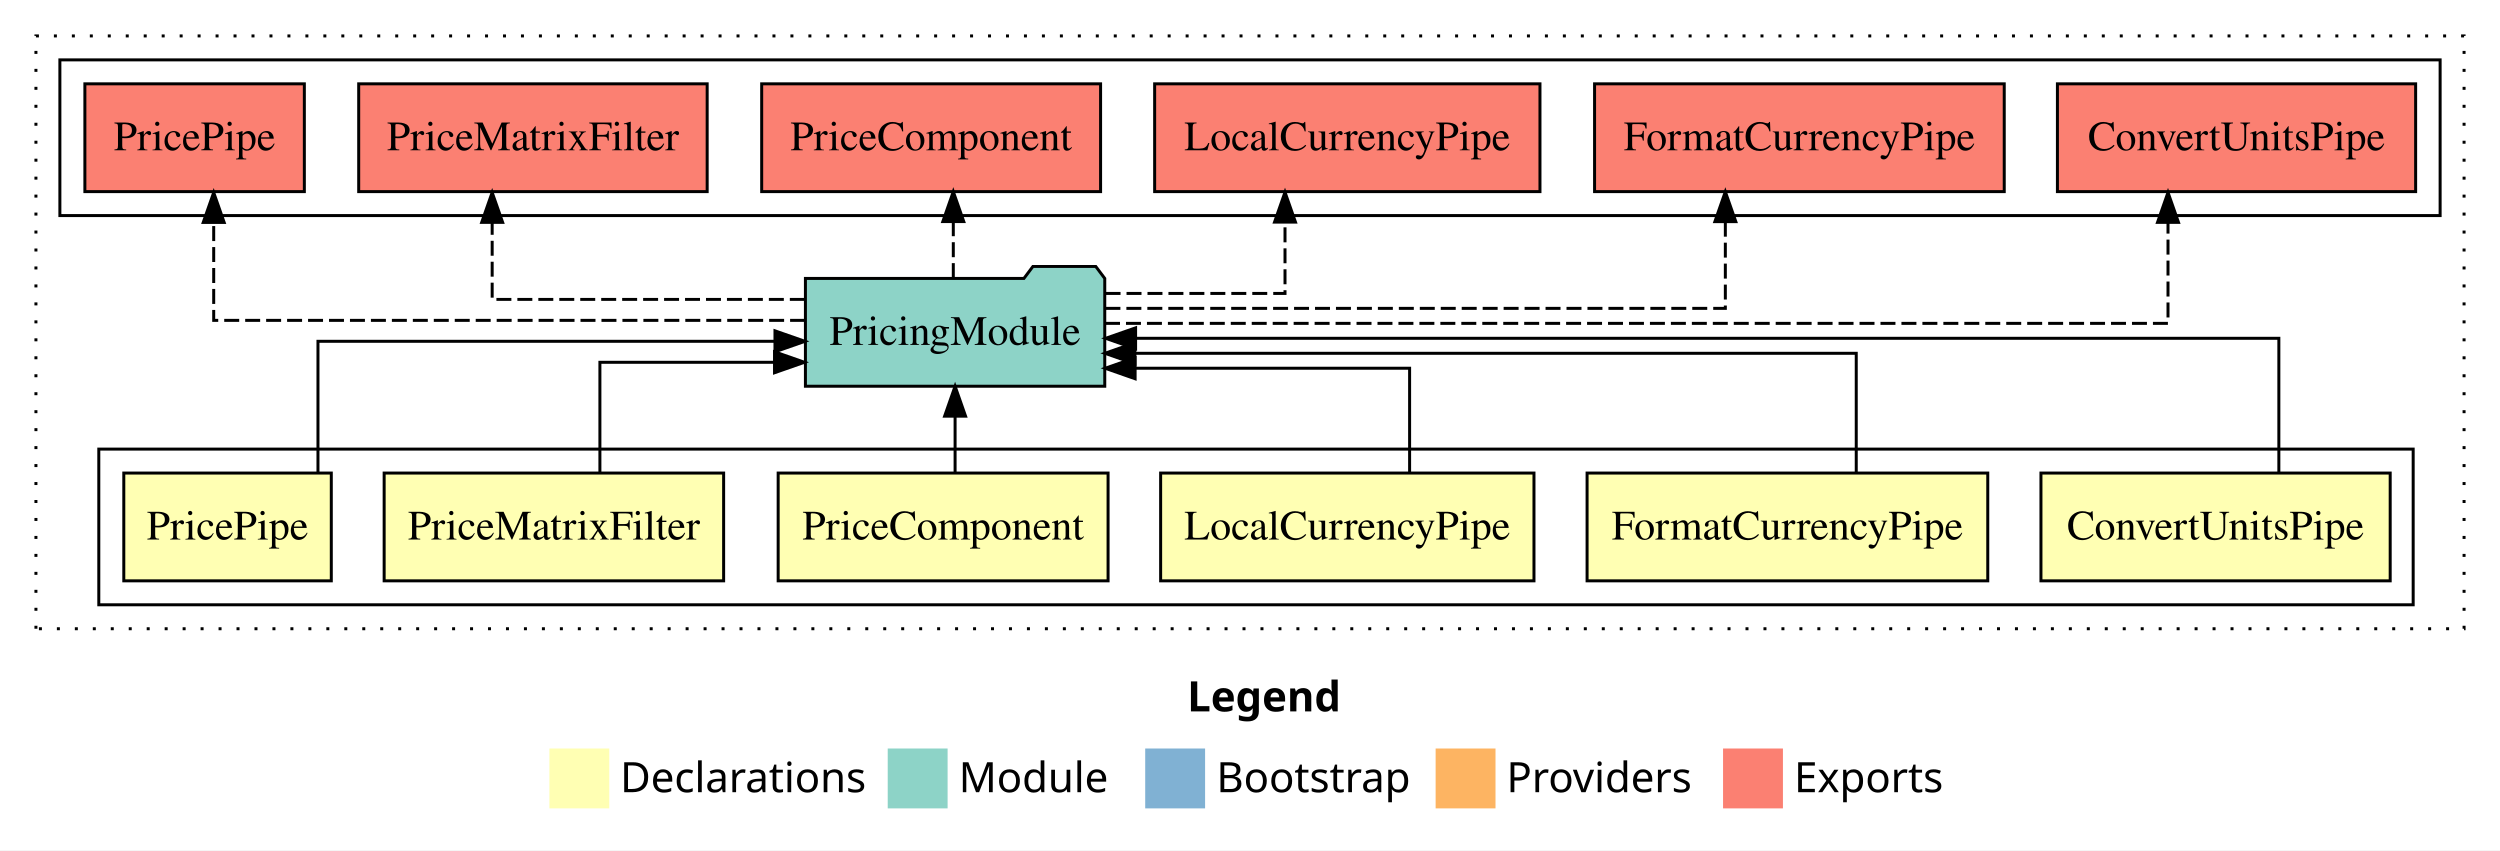
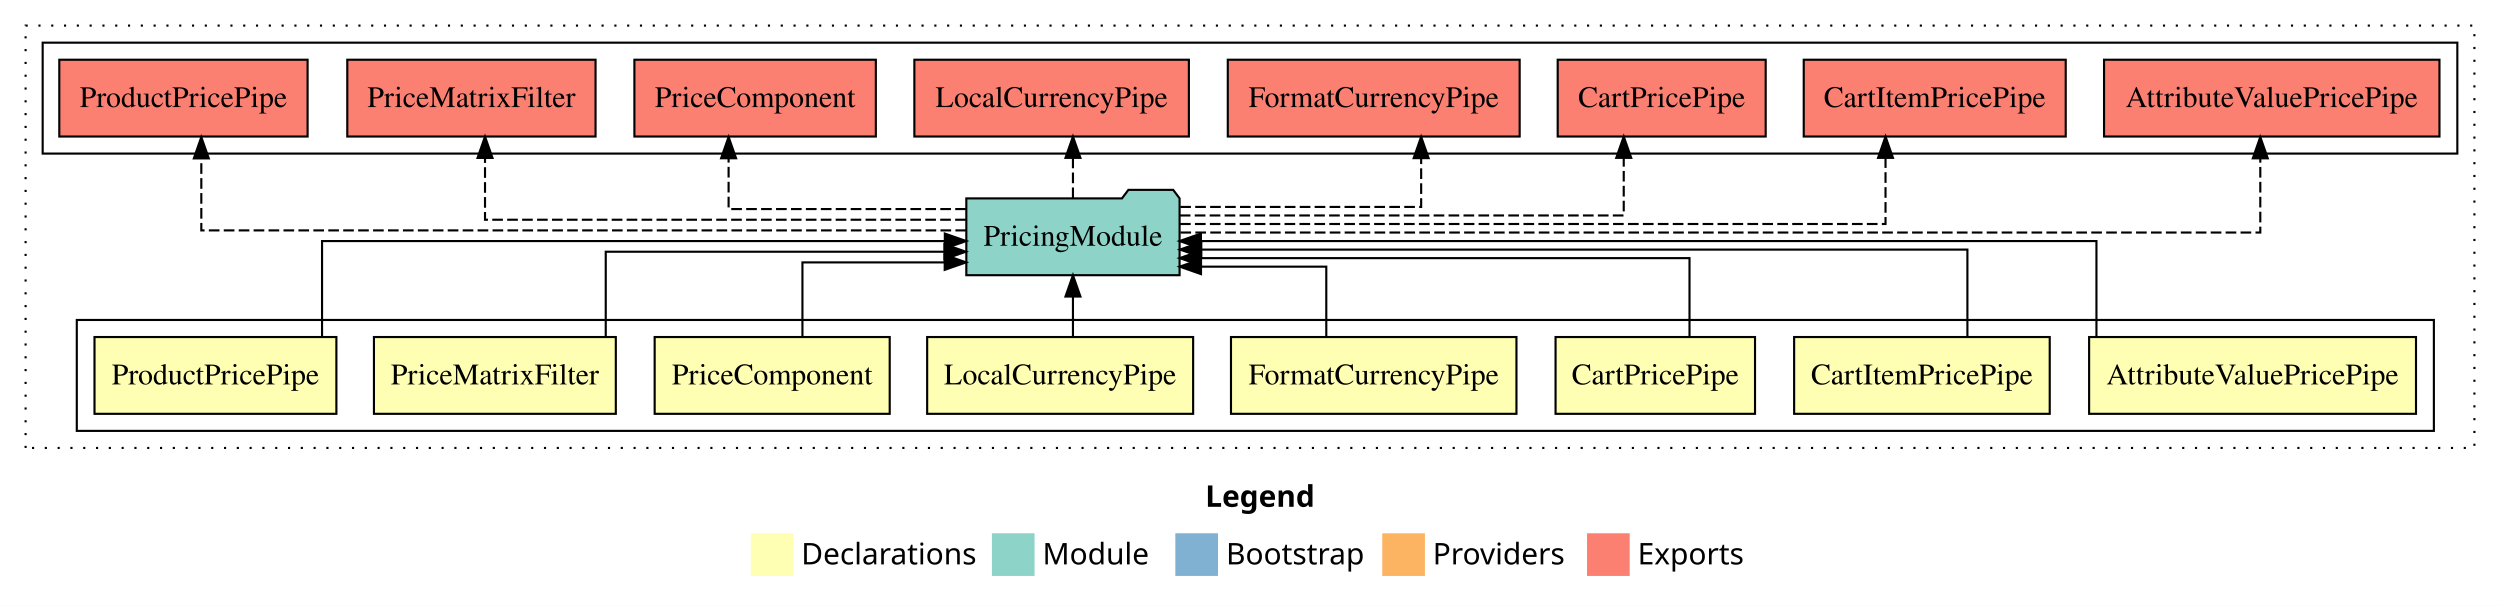
- <svg xmlns="http://www.w3.org/2000/svg" width="835pt" height="284pt" viewBox="0.00 0.00 835.00 284.00">
+ <svg xmlns="http://www.w3.org/2000/svg" width="1172pt" height="284pt" viewBox="0.00 0.00 1172.00 284.00">
  <g id="graph0" class="graph" transform="scale(1 1) rotate(0) translate(4 280)">
-     <polygon fill="#ffffff" stroke="transparent" points="-4,4 -4,-280 831,-280 831,4 -4,4" />
-     <text text-anchor="start" x="392.509" y="-42.4" font-family="sans-serif" font-weight="bold" font-size="14.00" fill="#000000">Legend</text>
-     <polygon fill="#ffffb3" stroke="transparent" points="179.5,-10 179.5,-30 199.5,-30 199.5,-10 179.5,-10" />
-     <text text-anchor="start" x="203.129" y="-15.4" font-family="sans-serif" font-size="14.00" fill="#000000">  Declarations</text>
-     <polygon fill="#8dd3c7" stroke="transparent" points="292.5,-10 292.5,-30 312.5,-30 312.5,-10 292.5,-10" />
-     <text text-anchor="start" x="316.225" y="-15.4" font-family="sans-serif" font-size="14.00" fill="#000000">  Module</text>
-     <polygon fill="#80b1d3" stroke="transparent" points="378.5,-10 378.5,-30 398.5,-30 398.5,-10 378.5,-10" />
-     <text text-anchor="start" x="402.281" y="-15.4" font-family="sans-serif" font-size="14.00" fill="#000000">  Bootstrap</text>
-     <polygon fill="#fdb462" stroke="transparent" points="475.5,-10 475.5,-30 495.5,-30 495.5,-10 475.5,-10" />
-     <text text-anchor="start" x="499.173" y="-15.4" font-family="sans-serif" font-size="14.00" fill="#000000">  Providers</text>
-     <polygon fill="#fb8072" stroke="transparent" points="571.5,-10 571.5,-30 591.5,-30 591.5,-10 571.5,-10" />
-     <text text-anchor="start" x="595.226" y="-15.4" font-family="sans-serif" font-size="14.00" fill="#000000">  Exports</text>
+     <polygon fill="#ffffff" stroke="transparent" points="-4,4 -4,-280 1168,-280 1168,4 -4,4" />
+     <text text-anchor="start" x="561.009" y="-42.4" font-family="sans-serif" font-weight="bold" font-size="14.00" fill="#000000">Legend</text>
+     <polygon fill="#ffffb3" stroke="transparent" points="348,-10 348,-30 368,-30 368,-10 348,-10" />
+     <text text-anchor="start" x="371.629" y="-15.4" font-family="sans-serif" font-size="14.00" fill="#000000">  Declarations</text>
+     <polygon fill="#8dd3c7" stroke="transparent" points="461,-10 461,-30 481,-30 481,-10 461,-10" />
+     <text text-anchor="start" x="484.725" y="-15.4" font-family="sans-serif" font-size="14.00" fill="#000000">  Module</text>
+     <polygon fill="#80b1d3" stroke="transparent" points="547,-10 547,-30 567,-30 567,-10 547,-10" />
+     <text text-anchor="start" x="570.781" y="-15.4" font-family="sans-serif" font-size="14.00" fill="#000000">  Bootstrap</text>
+     <polygon fill="#fdb462" stroke="transparent" points="644,-10 644,-30 664,-30 664,-10 644,-10" />
+     <text text-anchor="start" x="667.673" y="-15.4" font-family="sans-serif" font-size="14.00" fill="#000000">  Providers</text>
+     <polygon fill="#fb8072" stroke="transparent" points="740,-10 740,-30 760,-30 760,-10 740,-10" />
+     <text text-anchor="start" x="763.726" y="-15.4" font-family="sans-serif" font-size="14.00" fill="#000000">  Exports</text>
    <g id="clust1" class="cluster">
-       <polygon fill="none" stroke="#000000" stroke-dasharray="1,5" points="8,-70 8,-268 819,-268 819,-70 8,-70" />
+       <polygon fill="none" stroke="#000000" stroke-dasharray="1,5" points="8,-70 8,-268 1156,-268 1156,-70 8,-70" />
    </g>
    <g id="clust2" class="cluster">
-       <polygon fill="none" stroke="#000000" points="29,-78 29,-130 802,-130 802,-78 29,-78" />
+       <polygon fill="none" stroke="#000000" points="32,-78 32,-130 1137,-130 1137,-78 32,-78" />
    </g>
-     <g id="clust10" class="cluster">
-       <polygon fill="none" stroke="#000000" points="16,-208 16,-260 811,-260 811,-208 16,-208" />
+     <g id="clust12" class="cluster">
+       <polygon fill="none" stroke="#000000" points="16,-208 16,-260 1148,-260 1148,-208 16,-208" />
    </g>
    <g id="node1" class="node">
-       <polygon fill="#ffffb3" stroke="#000000" points="794.323,-122 677.677,-122 677.677,-86 794.323,-86 794.323,-122" />
-       <text text-anchor="middle" x="736" y="-99.8" font-family="Times,serif" font-size="14.00" fill="#000000">ConvertUnitsPipe</text>
+       <polygon fill="#ffffb3" stroke="#000000" points="1128.622,-122 975.378,-122 975.378,-86 1128.622,-86 1128.622,-122" />
+       <text text-anchor="middle" x="1052" y="-99.8" font-family="Times,serif" font-size="14.00" fill="#000000">AttributeValuePricePipe</text>
+     </g>
+     <g id="node9" class="node">
+       <polygon fill="#8dd3c7" stroke="#000000" points="548.989,-187 545.989,-191 524.989,-191 521.989,-187 449.011,-187 449.011,-151 548.989,-151 548.989,-187" />
+       <text text-anchor="middle" x="499" y="-164.8" font-family="Times,serif" font-size="14.00" fill="#000000">PricingModule</text>
+     </g>
+     <g id="edge1" class="edge">
+       <path fill="none" stroke="#000000" d="M978.814,-122.222C978.814,-140.828 978.814,-167 978.814,-167 978.814,-167 558.991,-167 558.991,-167" />
+       <polygon fill="#000000" stroke="#000000" points="558.991,-163.5 548.991,-167 558.991,-170.5 558.991,-163.5" />
+     </g>
+     <g id="node2" class="node">
+       <polygon fill="#ffffb3" stroke="#000000" points="956.91,-122 837.09,-122 837.09,-86 956.91,-86 956.91,-122" />
+       <text text-anchor="middle" x="897" y="-99.8" font-family="Times,serif" font-size="14.00" fill="#000000">CartItemPricePipe</text>
+     </g>
+     <g id="edge2" class="edge">
+       <path fill="none" stroke="#000000" d="M918.318,-122.022C918.318,-139.373 918.318,-163 918.318,-163 918.318,-163 559.163,-163 559.163,-163" />
+       <polygon fill="#000000" stroke="#000000" points="559.163,-159.5 549.163,-163 559.163,-166.5 559.163,-159.5" />
+     </g>
+     <g id="node3" class="node">
+       <polygon fill="#ffffb3" stroke="#000000" points="818.754,-122 725.246,-122 725.246,-86 818.754,-86 818.754,-122" />
+       <text text-anchor="middle" x="772" y="-99.8" font-family="Times,serif" font-size="14.00" fill="#000000">CartPricePipe</text>
+     </g>
+     <g id="edge3" class="edge">
+       <path fill="none" stroke="#000000" d="M788.042,-122.009C788.042,-138.049 788.042,-159 788.042,-159 788.042,-159 559.017,-159 559.017,-159" />
+       <polygon fill="#000000" stroke="#000000" points="559.017,-155.5 549.017,-159 559.017,-162.5 559.017,-155.5" />
+     </g>
+     <g id="node4" class="node">
+       <polygon fill="#ffffb3" stroke="#000000" points="706.914,-122 573.086,-122 573.086,-86 706.914,-86 706.914,-122" />
+       <text text-anchor="middle" x="640" y="-99.8" font-family="Times,serif" font-size="14.00" fill="#000000">FormatCurrencyPipe</text>
+     </g>
+     <g id="edge4" class="edge">
+       <path fill="none" stroke="#000000" d="M617.764,-122.124C617.764,-136.783 617.764,-155 617.764,-155 617.764,-155 559.023,-155 559.023,-155" />
+       <polygon fill="#000000" stroke="#000000" points="559.023,-151.5 549.023,-155 559.023,-158.5 559.023,-151.5" />
+     </g>
+     <g id="node5" class="node">
+       <polygon fill="#ffffb3" stroke="#000000" points="555.347,-122 430.653,-122 430.653,-86 555.347,-86 555.347,-122" />
+       <text text-anchor="middle" x="493" y="-99.8" font-family="Times,serif" font-size="14.00" fill="#000000">LocalCurrencyPipe</text>
+     </g>
+     <g id="edge5" class="edge">
+       <path fill="none" stroke="#000000" d="M499,-122.106C499,-122.106 499,-140.991 499,-140.991" />
+       <polygon fill="#000000" stroke="#000000" points="495.5,-140.991 499,-150.991 502.5,-140.991 495.5,-140.991" />
+     </g>
+     <g id="node6" class="node">
+       <polygon fill="#ffffb3" stroke="#000000" points="413.095,-122 302.905,-122 302.905,-86 413.095,-86 413.095,-122" />
+       <text text-anchor="middle" x="358" y="-99.8" font-family="Times,serif" font-size="14.00" fill="#000000">PriceComponent</text>
+     </g>
+     <g id="edge6" class="edge">
+       <path fill="none" stroke="#000000" d="M372.183,-122.24C372.183,-137.571 372.183,-157 372.183,-157 372.183,-157 438.878,-157 438.878,-157" />
+       <polygon fill="#000000" stroke="#000000" points="438.878,-160.5 448.878,-157 438.878,-153.5 438.878,-160.5" />
    </g>
    <g id="node7" class="node">
-       <polygon fill="#8dd3c7" stroke="#000000" points="364.989,-187 361.989,-191 340.989,-191 337.989,-187 265.011,-187 265.011,-151 364.989,-151 364.989,-187" />
-       <text text-anchor="middle" x="315" y="-164.8" font-family="Times,serif" font-size="14.00" fill="#000000">PricingModule</text>
+       <polygon fill="#ffffb3" stroke="#000000" points="284.694,-122 171.306,-122 171.306,-86 284.694,-86 284.694,-122" />
+       <text text-anchor="middle" x="228" y="-99.8" font-family="Times,serif" font-size="14.00" fill="#000000">PriceMatrixFilter</text>
    </g>
-     <g id="edge1" class="edge">
-       <path fill="none" stroke="#000000" d="M757.137,-122.222C757.137,-140.828 757.137,-167 757.137,-167 757.137,-167 375.288,-167 375.288,-167" />
-       <polygon fill="#000000" stroke="#000000" points="375.288,-163.5 365.288,-167 375.288,-170.5 375.288,-163.5" />
-     </g>
-     <g id="node2" class="node">
-       <polygon fill="#ffffb3" stroke="#000000" points="659.914,-122 526.086,-122 526.086,-86 659.914,-86 659.914,-122" />
-       <text text-anchor="middle" x="593" y="-99.8" font-family="Times,serif" font-size="14.00" fill="#000000">FormatCurrencyPipe</text>
-     </g>
-     <g id="edge2" class="edge">
-       <path fill="none" stroke="#000000" d="M615.986,-122.034C615.986,-139.06 615.986,-162 615.986,-162 615.986,-162 375.039,-162 375.039,-162" />
-       <polygon fill="#000000" stroke="#000000" points="375.04,-158.5 365.039,-162 375.039,-165.5 375.04,-158.5" />
-     </g>
-     <g id="node3" class="node">
-       <polygon fill="#ffffb3" stroke="#000000" points="508.347,-122 383.653,-122 383.653,-86 508.347,-86 508.347,-122" />
-       <text text-anchor="middle" x="446" y="-99.8" font-family="Times,serif" font-size="14.00" fill="#000000">LocalCurrencyPipe</text>
-     </g>
-     <g id="edge3" class="edge">
-       <path fill="none" stroke="#000000" d="M466.808,-122.24C466.808,-137.571 466.808,-157 466.808,-157 466.808,-157 375.128,-157 375.128,-157" />
-       <polygon fill="#000000" stroke="#000000" points="375.128,-153.5 365.128,-157 375.128,-160.5 375.128,-153.5" />
-     </g>
-     <g id="node4" class="node">
-       <polygon fill="#ffffb3" stroke="#000000" points="366.095,-122 255.905,-122 255.905,-86 366.095,-86 366.095,-122" />
-       <text text-anchor="middle" x="311" y="-99.8" font-family="Times,serif" font-size="14.00" fill="#000000">PriceComponent</text>
-     </g>
-     <g id="edge4" class="edge">
-       <path fill="none" stroke="#000000" d="M315,-122.106C315,-122.106 315,-140.991 315,-140.991" />
-       <polygon fill="#000000" stroke="#000000" points="311.5,-140.991 315,-150.991 318.5,-140.991 311.5,-140.991" />
-     </g>
-     <g id="node5" class="node">
-       <polygon fill="#ffffb3" stroke="#000000" points="237.694,-122 124.306,-122 124.306,-86 237.694,-86 237.694,-122" />
-       <text text-anchor="middle" x="181" y="-99.8" font-family="Times,serif" font-size="14.00" fill="#000000">PriceMatrixFilter</text>
-     </g>
-     <g id="edge5" class="edge">
-       <path fill="none" stroke="#000000" d="M196.366,-122.009C196.366,-138.049 196.366,-159 196.366,-159 196.366,-159 254.688,-159 254.688,-159" />
-       <polygon fill="#000000" stroke="#000000" points="254.688,-162.5 264.688,-159 254.688,-155.5 254.688,-162.5" />
-     </g>
-     <g id="node6" class="node">
-       <polygon fill="#ffffb3" stroke="#000000" points="106.652,-122 37.348,-122 37.348,-86 106.652,-86 106.652,-122" />
-       <text text-anchor="middle" x="72" y="-99.8" font-family="Times,serif" font-size="14.00" fill="#000000">PricePipe</text>
-     </g>
-     <g id="edge6" class="edge">
-       <path fill="none" stroke="#000000" d="M102.2,-122.267C102.2,-140.555 102.2,-166 102.2,-166 102.2,-166 254.839,-166 254.839,-166" />
-       <polygon fill="#000000" stroke="#000000" points="254.839,-169.5 264.839,-166 254.839,-162.5 254.839,-169.5" />
+     <g id="edge7" class="edge">
+       <path fill="none" stroke="#000000" d="M279.972,-122.034C279.972,-139.06 279.972,-162 279.972,-162 279.972,-162 438.75,-162 438.75,-162" />
+       <polygon fill="#000000" stroke="#000000" points="438.75,-165.5 448.75,-162 438.75,-158.5 438.75,-165.5" />
    </g>
    <g id="node8" class="node">
-       <polygon fill="#fb8072" stroke="#000000" points="802.823,-252 683.177,-252 683.177,-216 802.823,-216 802.823,-252" />
-       <text text-anchor="middle" x="743" y="-229.8" font-family="Times,serif" font-size="14.00" fill="#000000">ConvertUnitsPipe </text>
-     </g>
-     <g id="edge7" class="edge">
-       <path fill="none" stroke="#000000" stroke-dasharray="5,2" d="M365.081,-172C473.469,-172 720.113,-172 720.113,-172 720.113,-172 720.113,-205.733 720.113,-205.733" />
-       <polygon fill="#000000" stroke="#000000" points="716.613,-205.733 720.113,-215.733 723.613,-205.733 716.613,-205.733" />
-     </g>
-     <g id="node9" class="node">
-       <polygon fill="#fb8072" stroke="#000000" points="665.414,-252 528.586,-252 528.586,-216 665.414,-216 665.414,-252" />
-       <text text-anchor="middle" x="597" y="-229.8" font-family="Times,serif" font-size="14.00" fill="#000000">FormatCurrencyPipe </text>
+       <polygon fill="#ffffb3" stroke="#000000" points="153.699,-122 40.301,-122 40.301,-86 153.699,-86 153.699,-122" />
+       <text text-anchor="middle" x="97" y="-99.8" font-family="Times,serif" font-size="14.00" fill="#000000">ProductPricePipe</text>
    </g>
    <g id="edge8" class="edge">
-       <path fill="none" stroke="#000000" stroke-dasharray="5,2" d="M365.214,-177C440.082,-177 572.264,-177 572.264,-177 572.264,-177 572.264,-205.965 572.264,-205.965" />
-       <polygon fill="#000000" stroke="#000000" points="568.764,-205.965 572.264,-215.965 575.764,-205.965 568.764,-205.965" />
+       <path fill="none" stroke="#000000" d="M146.975,-122.222C146.975,-140.828 146.975,-167 146.975,-167 146.975,-167 438.937,-167 438.937,-167" />
+       <polygon fill="#000000" stroke="#000000" points="438.937,-170.5 448.937,-167 438.937,-163.5 438.937,-170.5" />
    </g>
    <g id="node10" class="node">
-       <polygon fill="#fb8072" stroke="#000000" points="510.348,-252 381.652,-252 381.652,-216 510.348,-216 510.348,-252" />
-       <text text-anchor="middle" x="446" y="-229.8" font-family="Times,serif" font-size="14.00" fill="#000000">LocalCurrencyPipe </text>
+       <polygon fill="#fb8072" stroke="#000000" points="1139.621,-252 982.379,-252 982.379,-216 1139.621,-216 1139.621,-252" />
+       <text text-anchor="middle" x="1061" y="-229.8" font-family="Times,serif" font-size="14.00" fill="#000000">AttributeValuePricePipe </text>
    </g>
    <g id="edge9" class="edge">
-       <path fill="none" stroke="#000000" stroke-dasharray="5,2" d="M365.259,-182C394.321,-182 425.192,-182 425.192,-182 425.192,-182 425.192,-205.813 425.192,-205.813" />
-       <polygon fill="#000000" stroke="#000000" points="421.692,-205.813 425.192,-215.813 428.692,-205.813 421.692,-205.813" />
+       <path fill="none" stroke="#000000" stroke-dasharray="5,2" d="M549.379,-171C686.397,-171 1055.625,-171 1055.625,-171 1055.625,-171 1055.625,-205.778 1055.625,-205.778" />
+       <polygon fill="#000000" stroke="#000000" points="1052.125,-205.778 1055.625,-215.778 1059.125,-205.778 1052.125,-205.778" />
    </g>
    <g id="node11" class="node">
-       <polygon fill="#fb8072" stroke="#000000" points="363.596,-252 250.404,-252 250.404,-216 363.596,-216 363.596,-252" />
-       <text text-anchor="middle" x="307" y="-229.8" font-family="Times,serif" font-size="14.00" fill="#000000">PriceComponent </text>
+       <polygon fill="#fb8072" stroke="#000000" points="964.41,-252 841.59,-252 841.59,-216 964.41,-216 964.41,-252" />
+       <text text-anchor="middle" x="903" y="-229.8" font-family="Times,serif" font-size="14.00" fill="#000000">CartItemPricePipe </text>
    </g>
    <g id="edge10" class="edge">
-       <path fill="none" stroke="#000000" stroke-dasharray="5,2" d="M314.402,-187.106C314.402,-187.106 314.402,-205.991 314.402,-205.991" />
-       <polygon fill="#000000" stroke="#000000" points="310.902,-205.991 314.402,-215.991 317.902,-205.991 310.902,-205.991" />
+       <path fill="none" stroke="#000000" stroke-dasharray="5,2" d="M549.192,-175C652.631,-175 879.932,-175 879.932,-175 879.932,-175 879.932,-205.977 879.932,-205.977" />
+       <polygon fill="#000000" stroke="#000000" points="876.432,-205.977 879.932,-215.977 883.432,-205.977 876.432,-205.977" />
    </g>
    <g id="node12" class="node">
-       <polygon fill="#fb8072" stroke="#000000" points="232.194,-252 115.806,-252 115.806,-216 232.194,-216 232.194,-252" />
-       <text text-anchor="middle" x="174" y="-229.8" font-family="Times,serif" font-size="14.00" fill="#000000">PriceMatrixFilter </text>
+       <polygon fill="#fb8072" stroke="#000000" points="823.754,-252 726.246,-252 726.246,-216 823.754,-216 823.754,-252" />
+       <text text-anchor="middle" x="775" y="-229.8" font-family="Times,serif" font-size="14.00" fill="#000000">CartPricePipe </text>
    </g>
    <g id="edge11" class="edge">
-       <path fill="none" stroke="#000000" stroke-dasharray="5,2" d="M264.801,-180C219.654,-180 160.384,-180 160.384,-180 160.384,-180 160.384,-205.718 160.384,-205.718" />
-       <polygon fill="#000000" stroke="#000000" points="156.885,-205.718 160.384,-215.718 163.885,-205.718 156.885,-205.718" />
+       <path fill="none" stroke="#000000" stroke-dasharray="5,2" d="M549.091,-179C624.179,-179 757.208,-179 757.208,-179 757.208,-179 757.208,-205.991 757.208,-205.991" />
+       <polygon fill="#000000" stroke="#000000" points="753.708,-205.991 757.208,-215.991 760.708,-205.991 753.708,-205.991" />
    </g>
    <g id="node13" class="node">
-       <polygon fill="#fb8072" stroke="#000000" points="97.651,-252 24.349,-252 24.349,-216 97.651,-216 97.651,-252" />
-       <text text-anchor="middle" x="61" y="-229.8" font-family="Times,serif" font-size="14.00" fill="#000000">PricePipe </text>
+       <polygon fill="#fb8072" stroke="#000000" points="708.414,-252 571.586,-252 571.586,-216 708.414,-216 708.414,-252" />
+       <text text-anchor="middle" x="640" y="-229.8" font-family="Times,serif" font-size="14.00" fill="#000000">FormatCurrencyPipe </text>
    </g>
    <g id="edge12" class="edge">
-       <path fill="none" stroke="#000000" stroke-dasharray="5,2" d="M264.889,-173C192.533,-173 67.375,-173 67.375,-173 67.375,-173 67.375,-205.698 67.375,-205.698" />
-       <polygon fill="#000000" stroke="#000000" points="63.875,-205.698 67.375,-215.698 70.875,-205.698 63.875,-205.698" />
+       <path fill="none" stroke="#000000" stroke-dasharray="5,2" d="M549.308,-183C597.27,-183 662.236,-183 662.236,-183 662.236,-183 662.236,-205.876 662.236,-205.876" />
+       <polygon fill="#000000" stroke="#000000" points="658.736,-205.876 662.236,-215.876 665.736,-205.876 658.736,-205.876" />
+     </g>
+     <g id="node14" class="node">
+       <polygon fill="#fb8072" stroke="#000000" points="553.348,-252 424.652,-252 424.652,-216 553.348,-216 553.348,-252" />
+       <text text-anchor="middle" x="489" y="-229.8" font-family="Times,serif" font-size="14.00" fill="#000000">LocalCurrencyPipe </text>
+     </g>
+     <g id="edge13" class="edge">
+       <path fill="none" stroke="#000000" stroke-dasharray="5,2" d="M499,-187.106C499,-187.106 499,-205.991 499,-205.991" />
+       <polygon fill="#000000" stroke="#000000" points="495.5,-205.991 499,-215.991 502.5,-205.991 495.5,-205.991" />
+     </g>
+     <g id="node15" class="node">
+       <polygon fill="#fb8072" stroke="#000000" points="406.596,-252 293.404,-252 293.404,-216 406.596,-216 406.596,-252" />
+       <text text-anchor="middle" x="350" y="-229.8" font-family="Times,serif" font-size="14.00" fill="#000000">PriceComponent </text>
+     </g>
+     <g id="edge14" class="edge">
+       <path fill="none" stroke="#000000" stroke-dasharray="5,2" d="M448.807,-182C401.418,-182 337.567,-182 337.567,-182 337.567,-182 337.567,-205.813 337.567,-205.813" />
+       <polygon fill="#000000" stroke="#000000" points="334.067,-205.813 337.567,-215.813 341.067,-205.813 334.067,-205.813" />
+     </g>
+     <g id="node16" class="node">
+       <polygon fill="#fb8072" stroke="#000000" points="275.194,-252 158.806,-252 158.806,-216 275.194,-216 275.194,-252" />
+       <text text-anchor="middle" x="217" y="-229.8" font-family="Times,serif" font-size="14.00" fill="#000000">PriceMatrixFilter </text>
+     </g>
+     <g id="edge15" class="edge">
+       <path fill="none" stroke="#000000" stroke-dasharray="5,2" d="M448.767,-177C369.267,-177 223.375,-177 223.375,-177 223.375,-177 223.375,-205.965 223.375,-205.965" />
+       <polygon fill="#000000" stroke="#000000" points="219.875,-205.965 223.375,-215.965 226.875,-205.965 219.875,-205.965" />
+     </g>
+     <g id="node17" class="node">
+       <polygon fill="#fb8072" stroke="#000000" points="140.2,-252 23.8,-252 23.8,-216 140.2,-216 140.2,-252" />
+       <text text-anchor="middle" x="82" y="-229.8" font-family="Times,serif" font-size="14.00" fill="#000000">ProductPricePipe </text>
+     </g>
+     <g id="edge16" class="edge">
+       <path fill="none" stroke="#000000" stroke-dasharray="5,2" d="M448.895,-172C339.78,-172 90.375,-172 90.375,-172 90.375,-172 90.375,-205.733 90.375,-205.733" />
+       <polygon fill="#000000" stroke="#000000" points="86.875,-205.733 90.375,-215.733 93.875,-205.733 86.875,-205.733" />
    </g>
  </g>
</svg>
